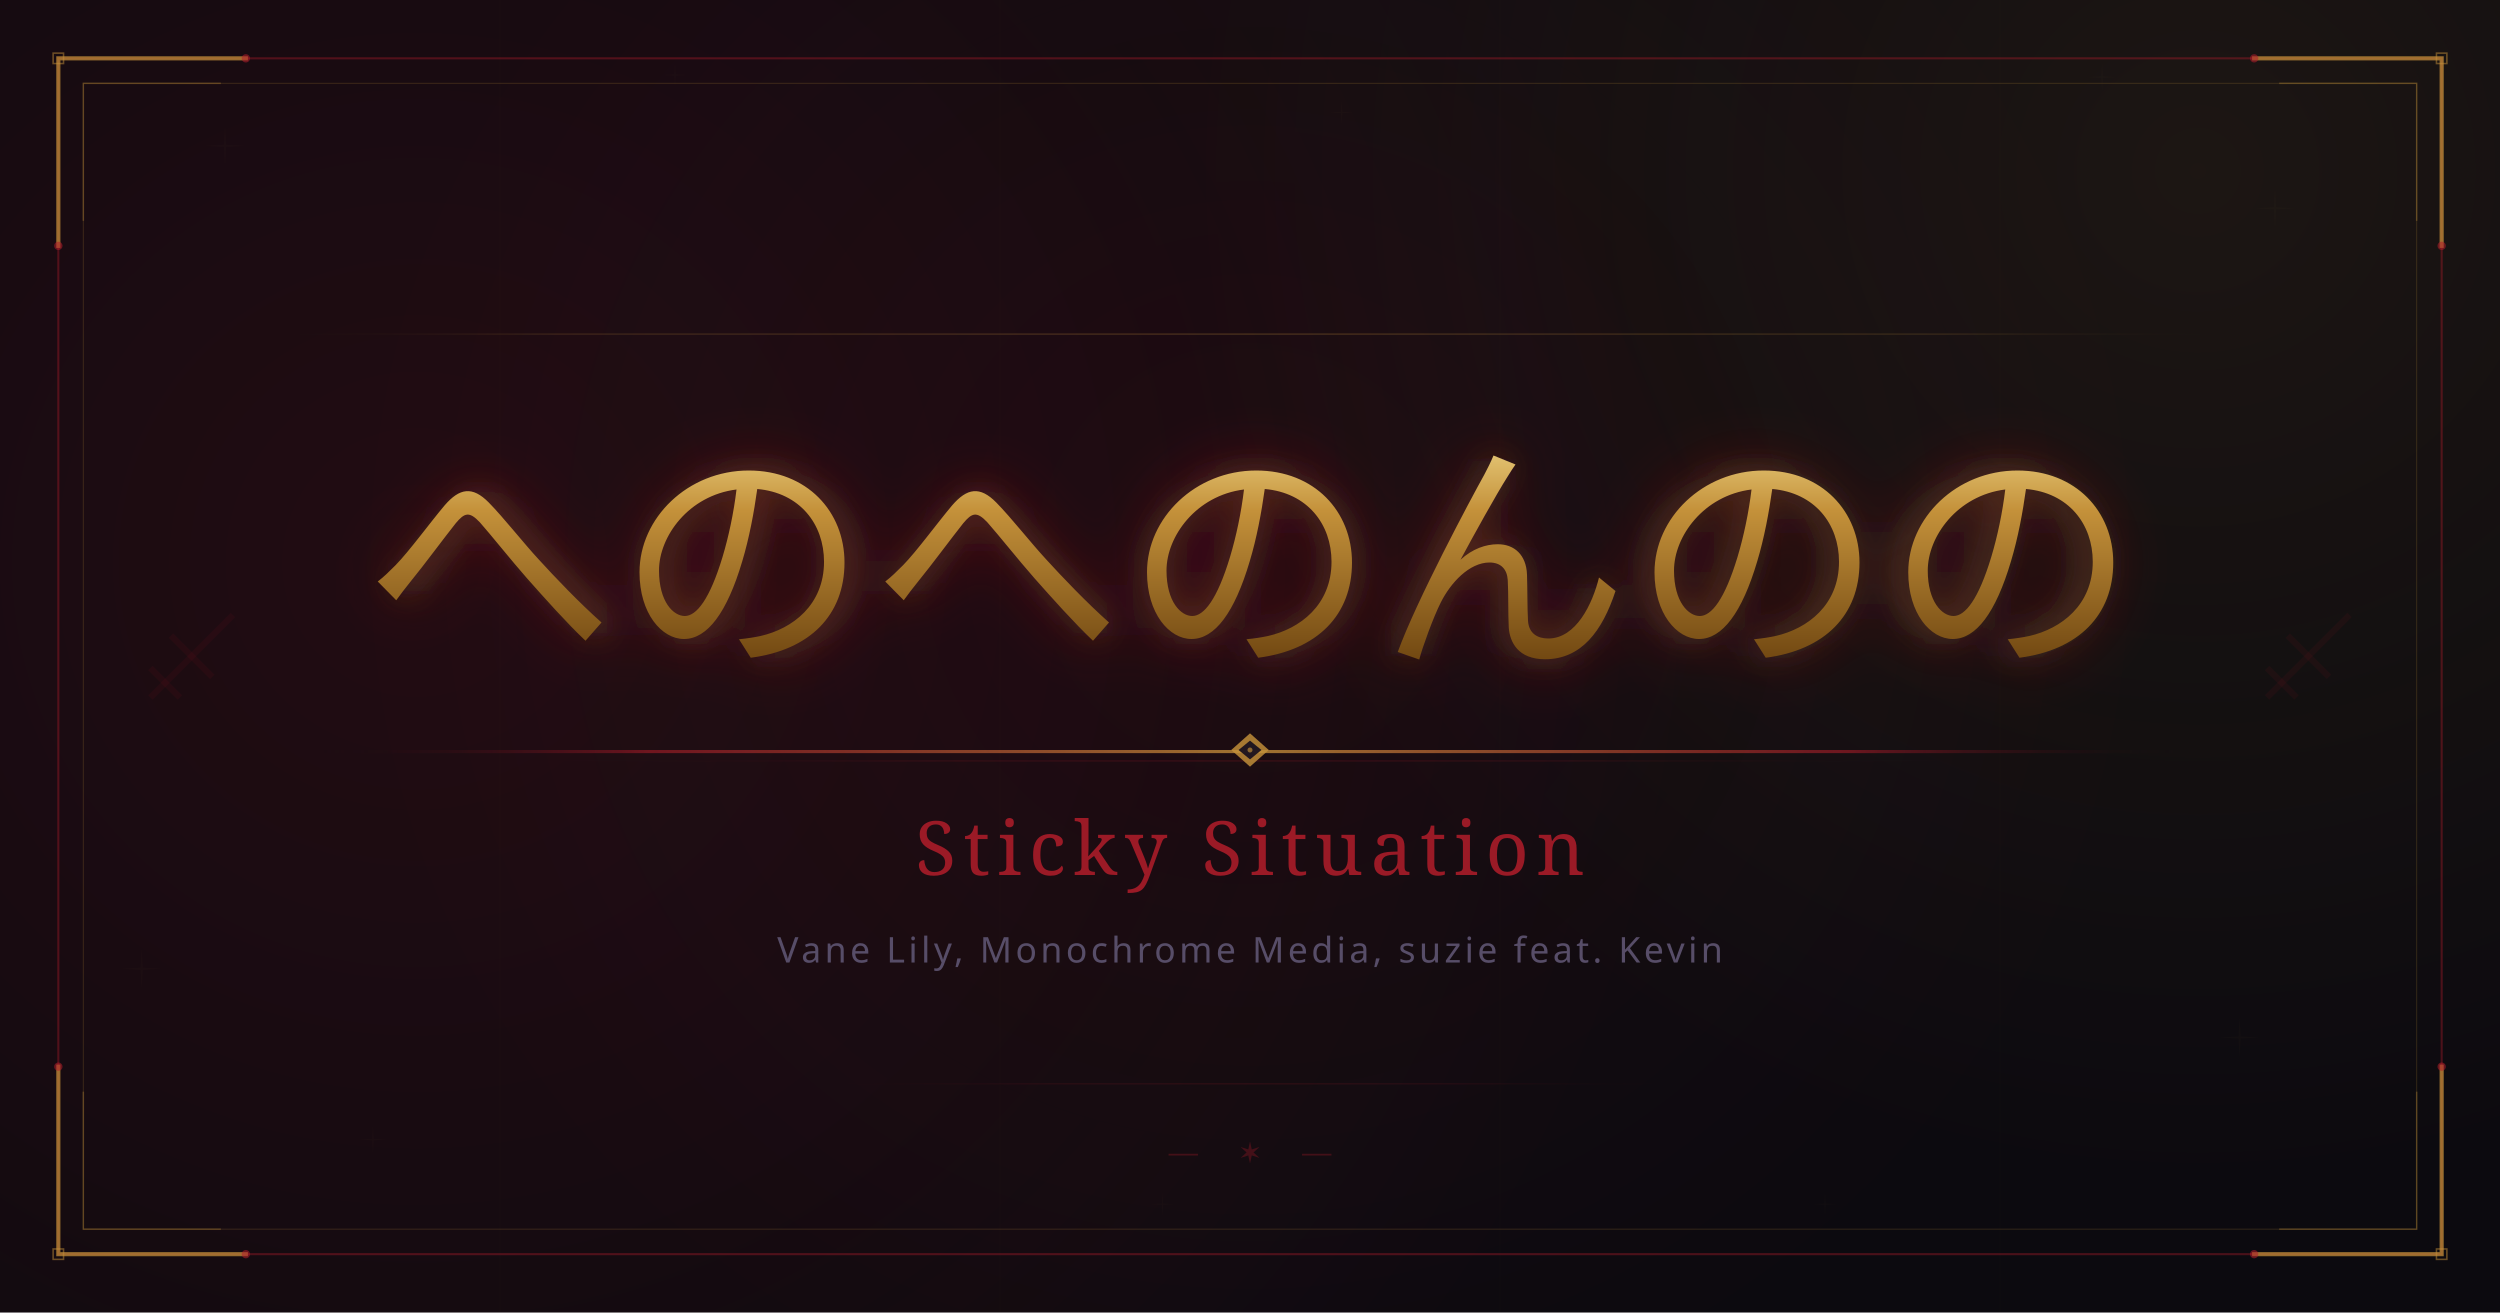
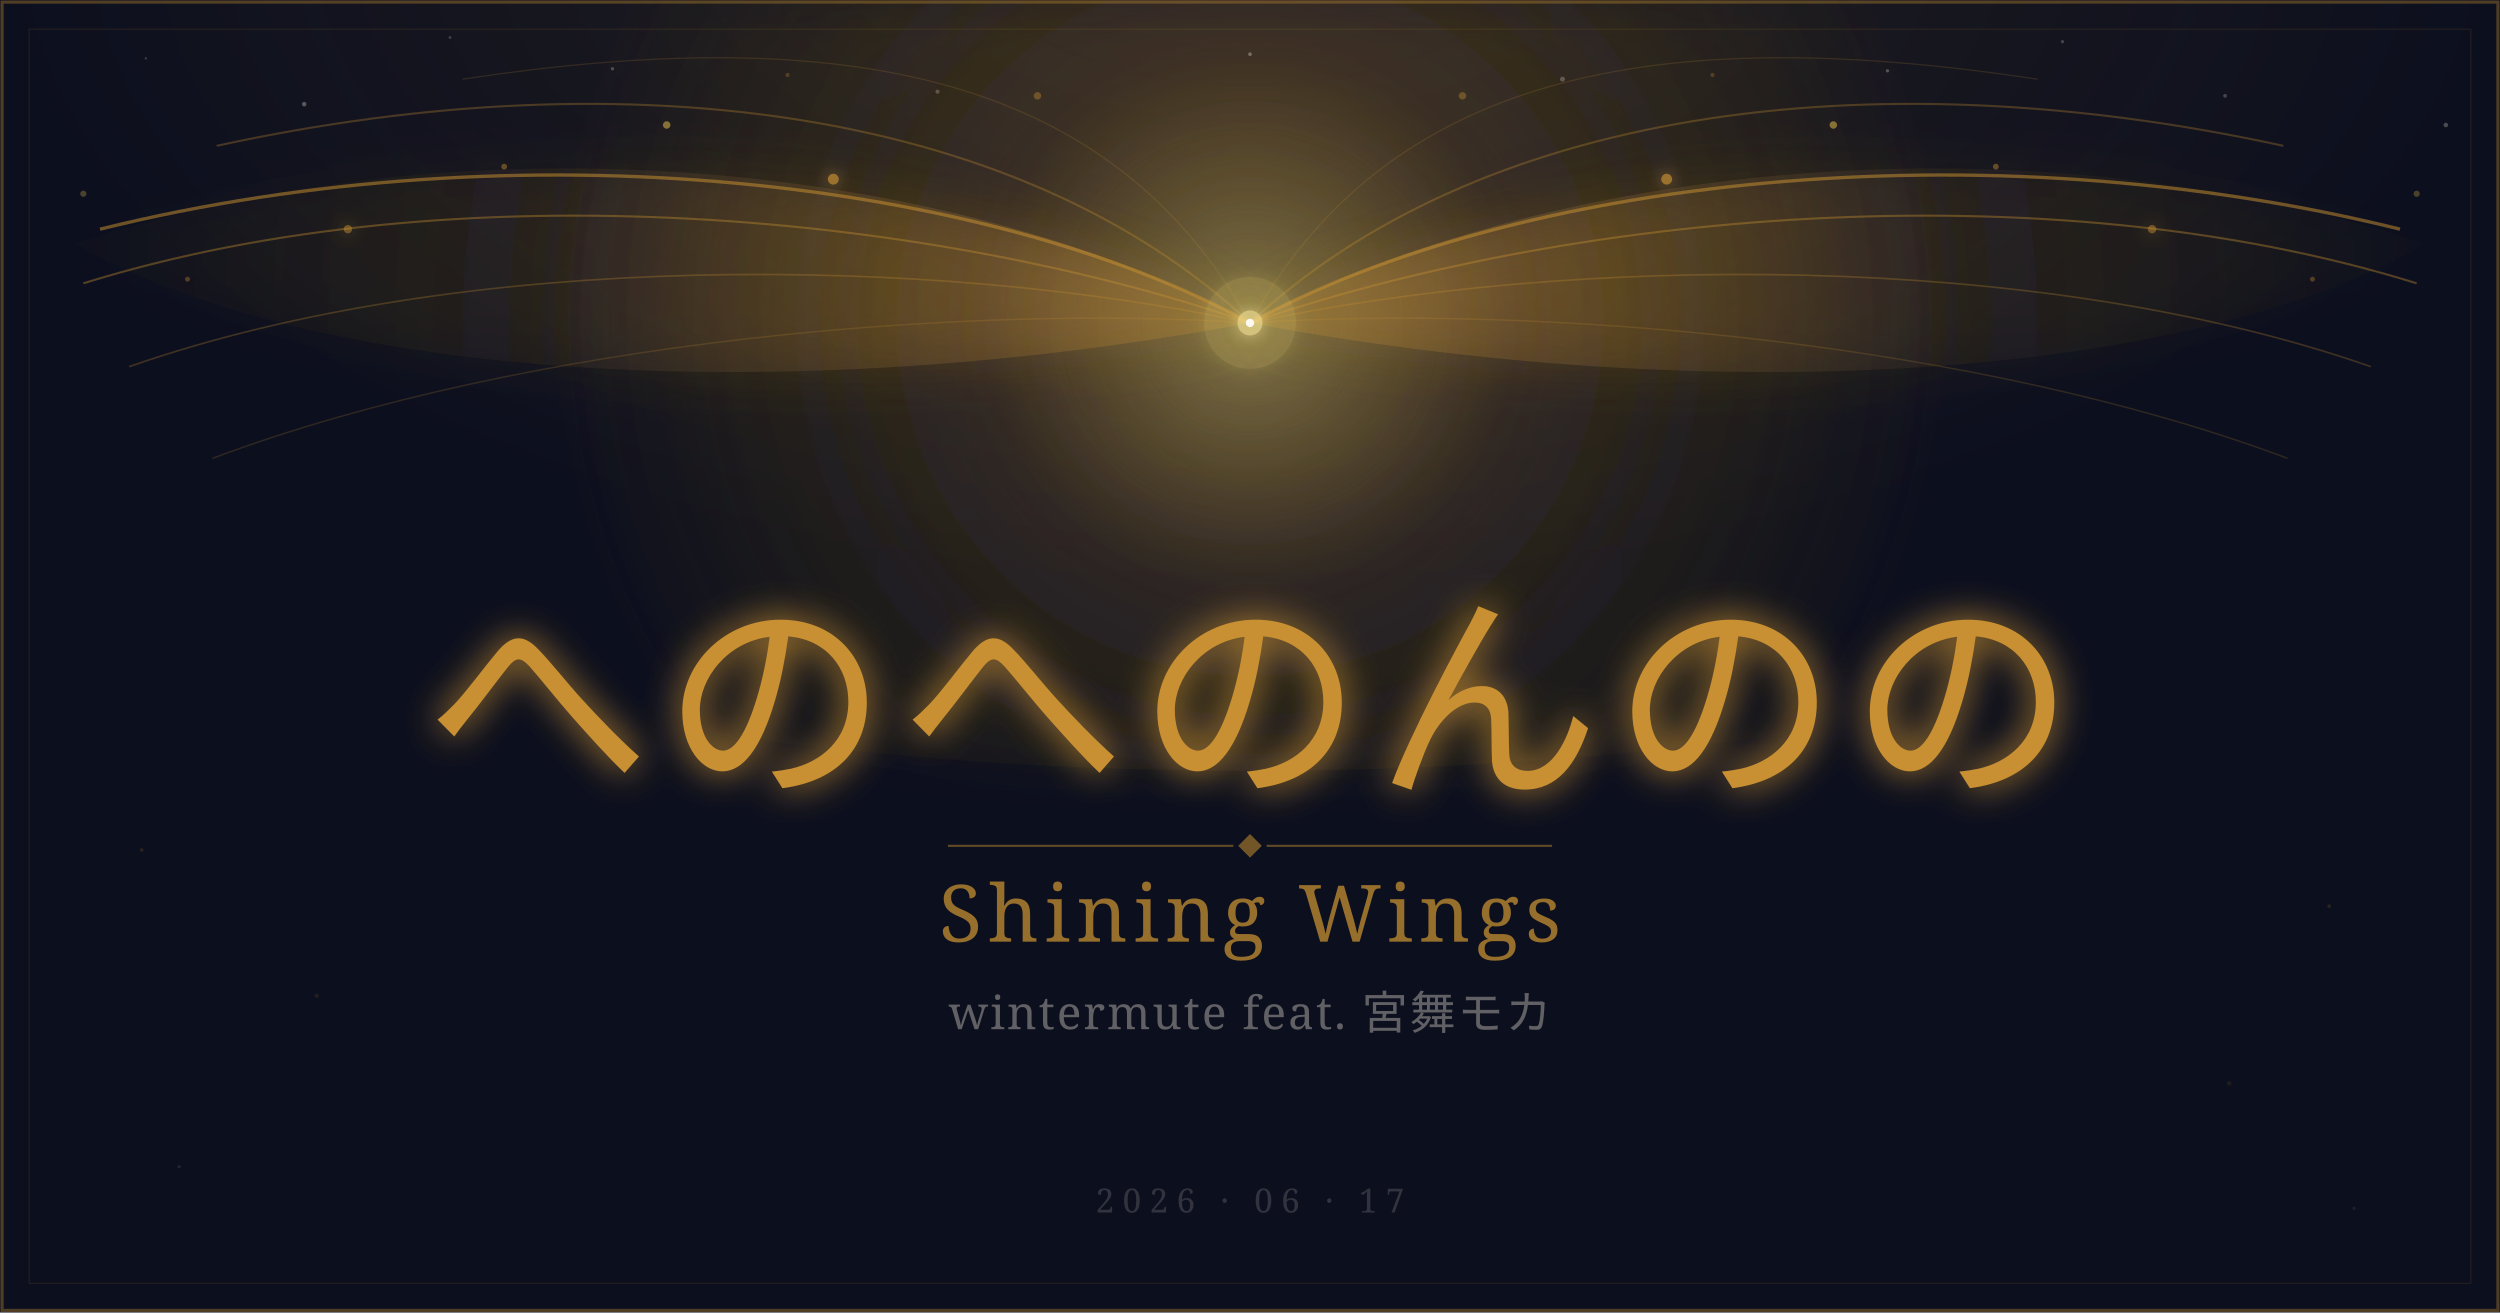
<svg xmlns="http://www.w3.org/2000/svg" width="1200" height="630" viewBox="0 0 1200 630">
  <defs>
-     <radialGradient id="rg-cr" gradientUnits="userSpaceOnUse" cx="200" cy="270" r="620">
-       <stop offset="0%" stop-color="#b01c2a" stop-opacity="0.13" />
-       <stop offset="100%" stop-color="#b01c2a" stop-opacity="0" />
+     <radialGradient id="topHaze" cx="50%" cy="-5%" rx="55%" ry="48%">
+       <stop offset="0%" stop-color="#c89030" stop-opacity="0.13" />
+       <stop offset="100%" stop-color="#c89030" stop-opacity="0" />
    </radialGradient>
-     <radialGradient id="rg-au" gradientUnits="userSpaceOnUse" cx="1055" cy="82" r="490">
-       <stop offset="0%" stop-color="#c4913a" stop-opacity="0.09" />
-       <stop offset="100%" stop-color="#c4913a" stop-opacity="0" />
+     <radialGradient id="wingBloom" cx="600" cy="155" r="340" gradientUnits="userSpaceOnUse">
+       <stop offset="0%" stop-color="#f0d870" stop-opacity="0.30" />
+       <stop offset="38%" stop-color="#c89030" stop-opacity="0.09" />
+       <stop offset="100%" stop-color="#c89030" stop-opacity="0" />
    </radialGradient>
-     <radialGradient id="rg-title-halo" gradientUnits="userSpaceOnUse" cx="600" cy="268" r="440">
-       <stop offset="0%" stop-color="#b01c2a" stop-opacity="0.07" />
-       <stop offset="100%" stop-color="#b01c2a" stop-opacity="0" />
+     <radialGradient id="wingFill" cx="600" cy="155" r="620" gradientUnits="userSpaceOnUse">
+       <stop offset="0%" stop-color="#c89030" stop-opacity="0.28" />
+       <stop offset="55%" stop-color="#c89030" stop-opacity="0.06" />
+       <stop offset="100%" stop-color="#c89030" stop-opacity="0" />
    </radialGradient>
-     <linearGradient id="lg-title" gradientUnits="userSpaceOnUse" x1="600" y1="203" x2="600" y2="320">
-       <stop offset="0%" stop-color="#f2dc8e" />
-       <stop offset="36%" stop-color="#c4913a" />
-       <stop offset="100%" stop-color="#6e4510" />
-     </linearGradient>
-     <linearGradient id="lg-blade" x1="0" y1="0" x2="1" y2="0">
-       <stop offset="0%" stop-color="#0c0a0f" stop-opacity="0" />
-       <stop offset="18%" stop-color="#b01c2a" stop-opacity="0.72" />
-       <stop offset="50%" stop-color="#c4913a" stop-opacity="1" />
-       <stop offset="82%" stop-color="#b01c2a" stop-opacity="0.72" />
-       <stop offset="100%" stop-color="#0c0a0f" stop-opacity="0" />
-     </linearGradient>
-     <linearGradient id="lg-blade2" x1="0" y1="0" x2="1" y2="0">
-       <stop offset="0%" stop-color="#0c0a0f" stop-opacity="0" />
-       <stop offset="28%" stop-color="#b01c2a" stop-opacity="0.32" />
-       <stop offset="50%" stop-color="#b01c2a" stop-opacity="0.45" />
-       <stop offset="72%" stop-color="#b01c2a" stop-opacity="0.32" />
-       <stop offset="100%" stop-color="#0c0a0f" stop-opacity="0" />
-     </linearGradient>
-     <linearGradient id="lg-top-rule" x1="0" y1="0" x2="1" y2="0">
-       <stop offset="0%" stop-color="#0c0a0f" stop-opacity="0" />
-       <stop offset="15%" stop-color="#c4913a" stop-opacity="0.35" />
-       <stop offset="50%" stop-color="#c4913a" stop-opacity="0.55" />
-       <stop offset="85%" stop-color="#c4913a" stop-opacity="0.35" />
-       <stop offset="100%" stop-color="#0c0a0f" stop-opacity="0" />
-     </linearGradient>
-     <filter id="f-glow-cr" x="-35%" y="-65%" width="170%" height="230%">
-       <feGaussianBlur stdDeviation="15" />
+     <filter id="titleGlow" x="-15%" y="-50%" width="130%" height="200%">
+       <feGaussianBlur in="SourceGraphic" stdDeviation="9" result="blur" />
+       <feMerge>
+         <feMergeNode in="blur" />
+         <feMergeNode in="SourceGraphic" />
+       </feMerge>
    </filter>
-     <filter id="f-glow-au" x="-20%" y="-40%" width="140%" height="180%">
-       <feGaussianBlur stdDeviation="7" />
+     <filter id="wingGlow" x="-15%" y="-35%" width="130%" height="170%">
+       <feGaussianBlur in="SourceGraphic" stdDeviation="14" result="blur" />
+       <feMerge>
+         <feMergeNode in="blur" />
+         <feMergeNode in="SourceGraphic" />
+       </feMerge>
+     </filter>
+     <filter id="dotGlow" x="-300%" y="-300%" width="700%" height="700%">
+       <feGaussianBlur in="SourceGraphic" stdDeviation="3.5" result="blur" />
+       <feMerge>
+         <feMergeNode in="blur" />
+         <feMergeNode in="SourceGraphic" />
+       </feMerge>
    </filter>
  </defs>
-   <rect width="1200" height="630" fill="#0c0a0f" />
-   <rect width="1200" height="630" fill="url(#rg-cr)" />
-   <rect width="1200" height="630" fill="url(#rg-au)" />
-   <rect width="1200" height="630" fill="url(#rg-title-halo)" />
-   <g fill="#c4913a" fill-opacity="0.024">
-     <path d="M10,0.5L10.5,9.5L19.5,10L10.5,10.5L10,19.5L9.5,10.5L0.5,10L9.5,9.5z" transform="translate(98,60)" />
-     <path d="M10,0.5L10.5,9.5L19.5,10L10.5,10.5L10,19.5L9.5,10.5L0.5,10L9.5,9.5z" transform="translate(1065,488)" />
-     <path d="M10,0.5L10.5,9.5L19.5,10L10.5,10.5L10,19.5L9.5,10.5L0.5,10L9.5,9.5z" transform="translate(58,455)" />
-     <path d="M10,0.5L10.5,9.5L19.5,10L10.5,10.5L10,19.5L9.5,10.5L0.5,10L9.5,9.5z" transform="translate(1082,90)" />
-     <path d="M7,0.35L7.35,6.65L13.65,7L7.35,7.35L7,13.65L6.65,7.35L0.35,7L6.65,6.65z" transform="translate(172,540)" />
-     <path d="M7,0.35L7.35,6.65L13.65,7L7.35,7.35L7,13.65L6.65,7.35L0.35,7L6.65,6.65z" transform="translate(1002,30)" />
-     <path d="M6,0.3L6.3,5.7L11.7,6L6.3,6.3L6,11.7L5.7,6.3L0.3,6L5.7,5.7z" transform="translate(552,572)" />
-     <path d="M6,0.3L6.3,5.7L11.7,6L6.3,6.3L6,11.7L5.7,6.3L0.3,6L5.7,5.7z" transform="translate(638,48)" />
-     <path d="M6,0.3L6.3,5.7L11.7,6L6.3,6.3L6,11.7L5.7,6.3L0.3,6L5.7,5.7z" transform="translate(318,30)" />
-     <path d="M6,0.3L6.3,5.7L11.7,6L6.3,6.3L6,11.7L5.7,6.3L0.3,6L5.7,5.7z" transform="translate(870,572)" />
-   </g>
-   <g stroke="#c4913a" stroke-opacity="0.012" stroke-width="0.5">
-     <line x1="240" y1="0" x2="240" y2="630" />
-     <line x1="480" y1="0" x2="480" y2="630" />
-     <line x1="720" y1="0" x2="720" y2="630" />
-     <line x1="960" y1="0" x2="960" y2="630" />
-   </g>
-   <rect x="28" y="28" width="1144" height="574" fill="none" stroke="#b01c2a" stroke-width="1" stroke-opacity="0.38" />
-   <rect x="40" y="40" width="1120" height="550" fill="none" stroke="#c4913a" stroke-width="0.5" stroke-opacity="0.2" />
-   <path d="M28,118 L28,28 L118,28" fill="none" stroke="#c4913a" stroke-width="2" stroke-opacity="0.72" stroke-linecap="square" />
-   <path d="M40,106 L40,40 L106,40" fill="none" stroke="#c4913a" stroke-width="0.7" stroke-opacity="0.34" />
-   <path d="M1172,118 L1172,28 L1082,28" fill="none" stroke="#c4913a" stroke-width="2" stroke-opacity="0.72" stroke-linecap="square" />
-   <path d="M1160,106 L1160,40 L1094,40" fill="none" stroke="#c4913a" stroke-width="0.7" stroke-opacity="0.34" />
-   <path d="M28,512 L28,602 L118,602" fill="none" stroke="#c4913a" stroke-width="2" stroke-opacity="0.72" stroke-linecap="square" />
-   <path d="M40,524 L40,590 L106,590" fill="none" stroke="#c4913a" stroke-width="0.7" stroke-opacity="0.34" />
-   <path d="M1172,512 L1172,602 L1082,602" fill="none" stroke="#c4913a" stroke-width="2" stroke-opacity="0.72" stroke-linecap="square" />
-   <path d="M1160,524 L1160,590 L1094,590" fill="none" stroke="#c4913a" stroke-width="0.7" stroke-opacity="0.34" />
-   <circle cx="118" cy="28" r="2" fill="#b01c2a" fill-opacity="0.55" />
-   <circle cx="1082" cy="28" r="2" fill="#b01c2a" fill-opacity="0.55" />
-   <circle cx="28" cy="118" r="2" fill="#b01c2a" fill-opacity="0.55" />
-   <circle cx="1172" cy="118" r="2" fill="#b01c2a" fill-opacity="0.55" />
-   <circle cx="118" cy="602" r="2" fill="#b01c2a" fill-opacity="0.55" />
-   <circle cx="1082" cy="602" r="2" fill="#b01c2a" fill-opacity="0.55" />
-   <circle cx="28" cy="512" r="2" fill="#b01c2a" fill-opacity="0.55" />
-   <circle cx="1172" cy="512" r="2" fill="#b01c2a" fill-opacity="0.55" />
-   <rect x="25.5" y="25.5" width="5" height="5" fill="none" stroke="#c4913a" stroke-width="0.75" stroke-opacity="0.5" />
-   <rect x="1169.5" y="25.5" width="5" height="5" fill="none" stroke="#c4913a" stroke-width="0.75" stroke-opacity="0.5" />
-   <rect x="25.5" y="599.5" width="5" height="5" fill="none" stroke="#c4913a" stroke-width="0.75" stroke-opacity="0.5" />
-   <rect x="1169.5" y="599.5" width="5" height="5" fill="none" stroke="#c4913a" stroke-width="0.75" stroke-opacity="0.5" />
-   <rect x="130" y="160" width="940" height="0.75" fill="url(#lg-top-rule)" opacity="0.42" />
-   <g transform="translate(92,315) rotate(45)" fill="#b01c2a" fill-opacity="0.07">
-     <rect x="-1.5" y="-28" width="3" height="56" />
-     <rect x="-14" y="-1.5" width="28" height="3" />
-     <rect x="-10" y="-1.5" width="20" height="3" transform="translate(0,18)" />
-   </g>
-   <g transform="translate(1108,315) rotate(45)" fill="#b01c2a" fill-opacity="0.07">
-     <rect x="-1.5" y="-28" width="3" height="56" />
-     <rect x="-14" y="-1.5" width="28" height="3" />
-     <rect x="-10" y="-1.5" width="20" height="3" transform="translate(0,18)" />
-   </g>
-   <text x="600" y="312" text-anchor="middle" font-family="serif" font-size="120" fill="#b01c2a" fill-opacity="0.52" filter="url(#f-glow-cr)">へのへのんのの</text>
-   <text x="600" y="312" text-anchor="middle" font-family="serif" font-size="120" fill="#c4913a" fill-opacity="0.2" filter="url(#f-glow-au)">へのへのんのの</text>
-   <text x="600" y="312" text-anchor="middle" font-family="serif" font-size="120" fill="url(#lg-title)" letter-spacing="0.015em">へのへのんのの</text>
-   <rect x="155" y="360" width="890" height="1.5" fill="url(#lg-blade)" opacity="0.78" />
-   <rect x="255" y="365" width="690" height="0.5" fill="url(#lg-blade2)" opacity="0.58" />
-   <polygon points="600,352 609,360 600,368 591,360" fill="#c4913a" fill-opacity="0.82" />
-   <polygon points="600,355.5 605.5,360 600,364.5 594.5,360" fill="#16101e" fill-opacity="0.92" />
-   <circle cx="600" cy="360" r="1.2" fill="#c4913a" fill-opacity="0.65" />
-   <text x="600" y="420" text-anchor="middle" font-family="serif" font-size="36" fill="#b01c2a" fill-opacity="0.86" letter-spacing="0.1em">Sticky Situation</text>
-   <text x="600" y="462" text-anchor="middle" font-family="sans-serif" font-size="17" fill="#574d68" letter-spacing="0.1em">Vane Lily, Monochrome Media, suzie feat. Kevin</text>
-   <rect x="385" y="520" width="430" height="0.5" fill="url(#lg-blade2)" opacity="0.45" />
-   <text x="600" y="558" text-anchor="middle" font-family="serif" font-size="14" fill="#b01c2a" fill-opacity="0.3" letter-spacing="0.22em">― ✶ ―</text>
+   <rect width="1200" height="630" fill="#0c0f1e" />
+   <rect width="1200" height="630" fill="url(#topHaze)" />
+   <ellipse cx="600" cy="155" rx="640" ry="215" fill="url(#wingBloom)" filter="url(#wingGlow)" />
+   <path d="M 600 155 C 728 84, 960 50, 1164 117 C 1052 182, 824 197, 600 155 Z" fill="url(#wingFill)" filter="url(#wingGlow)" />
+   <path d="M 600 155 C 472 84, 240 50, 36 117 C 148 182, 376 197, 600 155 Z" fill="url(#wingFill)" filter="url(#wingGlow)" />
+   <path d="M 600 155 C 726 86, 950 60, 1152 110" stroke="#c89030" stroke-width="1.6" fill="none" opacity="0.52" />
+   <path d="M 600 155 C 750 103, 980 80, 1160 136" stroke="#c89030" stroke-width="1.0" fill="none" opacity="0.38" />
+   <path d="M 600 155 C 754 122, 978 120, 1138 176" stroke="#c89030" stroke-width="0.8" fill="none" opacity="0.27" />
+   <path d="M 600 155 C 735 146, 946 163, 1098 220" stroke="#c89030" stroke-width="0.7" fill="none" opacity="0.19" />
+   <path d="M 600 155 C 708 54, 894 26, 1096 70" stroke="#c89030" stroke-width="1.0" fill="none" opacity="0.30" />
+   <path d="M 600 155 C 666 36, 793 10, 978 38" stroke="#c89030" stroke-width="0.6" fill="none" opacity="0.17" />
+   <path d="M 600 155 C 474 86, 250 60, 48 110" stroke="#c89030" stroke-width="1.6" fill="none" opacity="0.52" />
+   <path d="M 600 155 C 450 103, 220 80, 40 136" stroke="#c89030" stroke-width="1.0" fill="none" opacity="0.38" />
+   <path d="M 600 155 C 446 122, 222 120, 62 176" stroke="#c89030" stroke-width="0.8" fill="none" opacity="0.27" />
+   <path d="M 600 155 C 465 146, 254 163, 102 220" stroke="#c89030" stroke-width="0.7" fill="none" opacity="0.19" />
+   <path d="M 600 155 C 492 54, 306 26, 104 70" stroke="#c89030" stroke-width="1.0" fill="none" opacity="0.30" />
+   <path d="M 600 155 C 534 36, 407 10, 222 38" stroke="#c89030" stroke-width="0.6" fill="none" opacity="0.17" />
+   <circle cx="600" cy="155" r="22" fill="#f0d870" opacity="0.18" filter="url(#dotGlow)" />
+   <circle cx="600" cy="155" r="6" fill="#ffeea0" opacity="0.58" filter="url(#dotGlow)" />
+   <circle cx="600" cy="155" r="2" fill="#ffffff" opacity="0.90" />
+   <circle cx="800" cy="86" r="2.6" fill="#c89030" opacity="0.70" filter="url(#dotGlow)" />
+   <circle cx="880" cy="60" r="1.8" fill="#ddb848" opacity="0.54" />
+   <circle cx="958" cy="80" r="1.4" fill="#c89030" opacity="0.44" />
+   <circle cx="1033" cy="110" r="2.0" fill="#c89030" opacity="0.50" filter="url(#dotGlow)" />
+   <circle cx="1110" cy="134" r="1.2" fill="#c89030" opacity="0.34" />
+   <circle cx="1160" cy="93" r="1.5" fill="#ddb848" opacity="0.30" />
+   <circle cx="702" cy="46" r="1.8" fill="#c89030" opacity="0.38" />
+   <circle cx="822" cy="36" r="1.0" fill="#c89030" opacity="0.28" />
+   <circle cx="400" cy="86" r="2.6" fill="#c89030" opacity="0.70" filter="url(#dotGlow)" />
+   <circle cx="320" cy="60" r="1.8" fill="#ddb848" opacity="0.54" />
+   <circle cx="242" cy="80" r="1.4" fill="#c89030" opacity="0.44" />
+   <circle cx="167" cy="110" r="2.0" fill="#c89030" opacity="0.50" filter="url(#dotGlow)" />
+   <circle cx="90" cy="134" r="1.2" fill="#c89030" opacity="0.34" />
+   <circle cx="40" cy="93" r="1.5" fill="#ddb848" opacity="0.30" />
+   <circle cx="498" cy="46" r="1.8" fill="#c89030" opacity="0.38" />
+   <circle cx="378" cy="36" r="1.0" fill="#c89030" opacity="0.28" />
+   <circle cx="146" cy="50" r="1.1" fill="#e0d9cc" opacity="0.34" />
+   <circle cx="294" cy="33" r="0.8" fill="#e0d9cc" opacity="0.28" />
+   <circle cx="450" cy="44" r="1.0" fill="#e0d9cc" opacity="0.26" />
+   <circle cx="600" cy="26" r="0.9" fill="#e0d9cc" opacity="0.36" />
+   <circle cx="750" cy="38" r="1.2" fill="#e0d9cc" opacity="0.27" />
+   <circle cx="906" cy="34" r="0.8" fill="#e0d9cc" opacity="0.31" />
+   <circle cx="1068" cy="46" r="0.9" fill="#e0d9cc" opacity="0.25" />
+   <circle cx="1174" cy="60" r="1.1" fill="#e0d9cc" opacity="0.29" />
+   <circle cx="216" cy="18" r="0.7" fill="#e0d9cc" opacity="0.22" />
+   <circle cx="990" cy="20" r="0.8" fill="#e0d9cc" opacity="0.24" />
+   <circle cx="70" cy="28" r="0.6" fill="#e0d9cc" opacity="0.20" />
+   <circle cx="68" cy="408" r="0.9" fill="#c89030" opacity="0.15" />
+   <circle cx="152" cy="478" r="1.0" fill="#c89030" opacity="0.12" />
+   <circle cx="1118" cy="435" r="0.9" fill="#c89030" opacity="0.15" />
+   <circle cx="1070" cy="520" r="1.1" fill="#c89030" opacity="0.10" />
+   <circle cx="86" cy="560" r="0.8" fill="#e0d9cc" opacity="0.10" />
+   <circle cx="1130" cy="580" r="0.8" fill="#e0d9cc" opacity="0.08" />
+   <rect x="1" y="1" width="1198" height="628" fill="none" stroke="#c89030" stroke-width="1.5" opacity="0.36" />
+   <rect x="14" y="14" width="1172" height="602" fill="none" stroke="#c89030" stroke-width="0.5" opacity="0.13" />
+   <text x="600" y="375" text-anchor="middle" font-family="serif" font-size="108" letter-spacing="6" fill="#c89030" filter="url(#titleGlow)">へのへのんのの</text>
+   <line x1="455" y1="406" x2="592" y2="406" stroke="#c89030" stroke-width="1" opacity="0.46" />
+   <rect x="596" y="402" width="8" height="8" fill="#c89030" opacity="0.55" transform="rotate(45 600 406)" />
+   <line x1="608" y1="406" x2="745" y2="406" stroke="#c89030" stroke-width="1" opacity="0.46" />
+   <text x="600" y="452" text-anchor="middle" font-family="serif" font-size="38" letter-spacing="3" fill="#c89030" opacity="0.74">Shining Wings</text>
+   <text x="600" y="494" text-anchor="middle" font-family="serif" font-size="22" letter-spacing="1" fill="#e0d9cc" opacity="0.40">wintermute feat. 宮舞モカ</text>
+   <text x="600" y="582" text-anchor="middle" font-family="serif" font-size="16" letter-spacing="4" fill="#e0d9cc" opacity="0.18">2026 · 06 · 17</text>
</svg>
